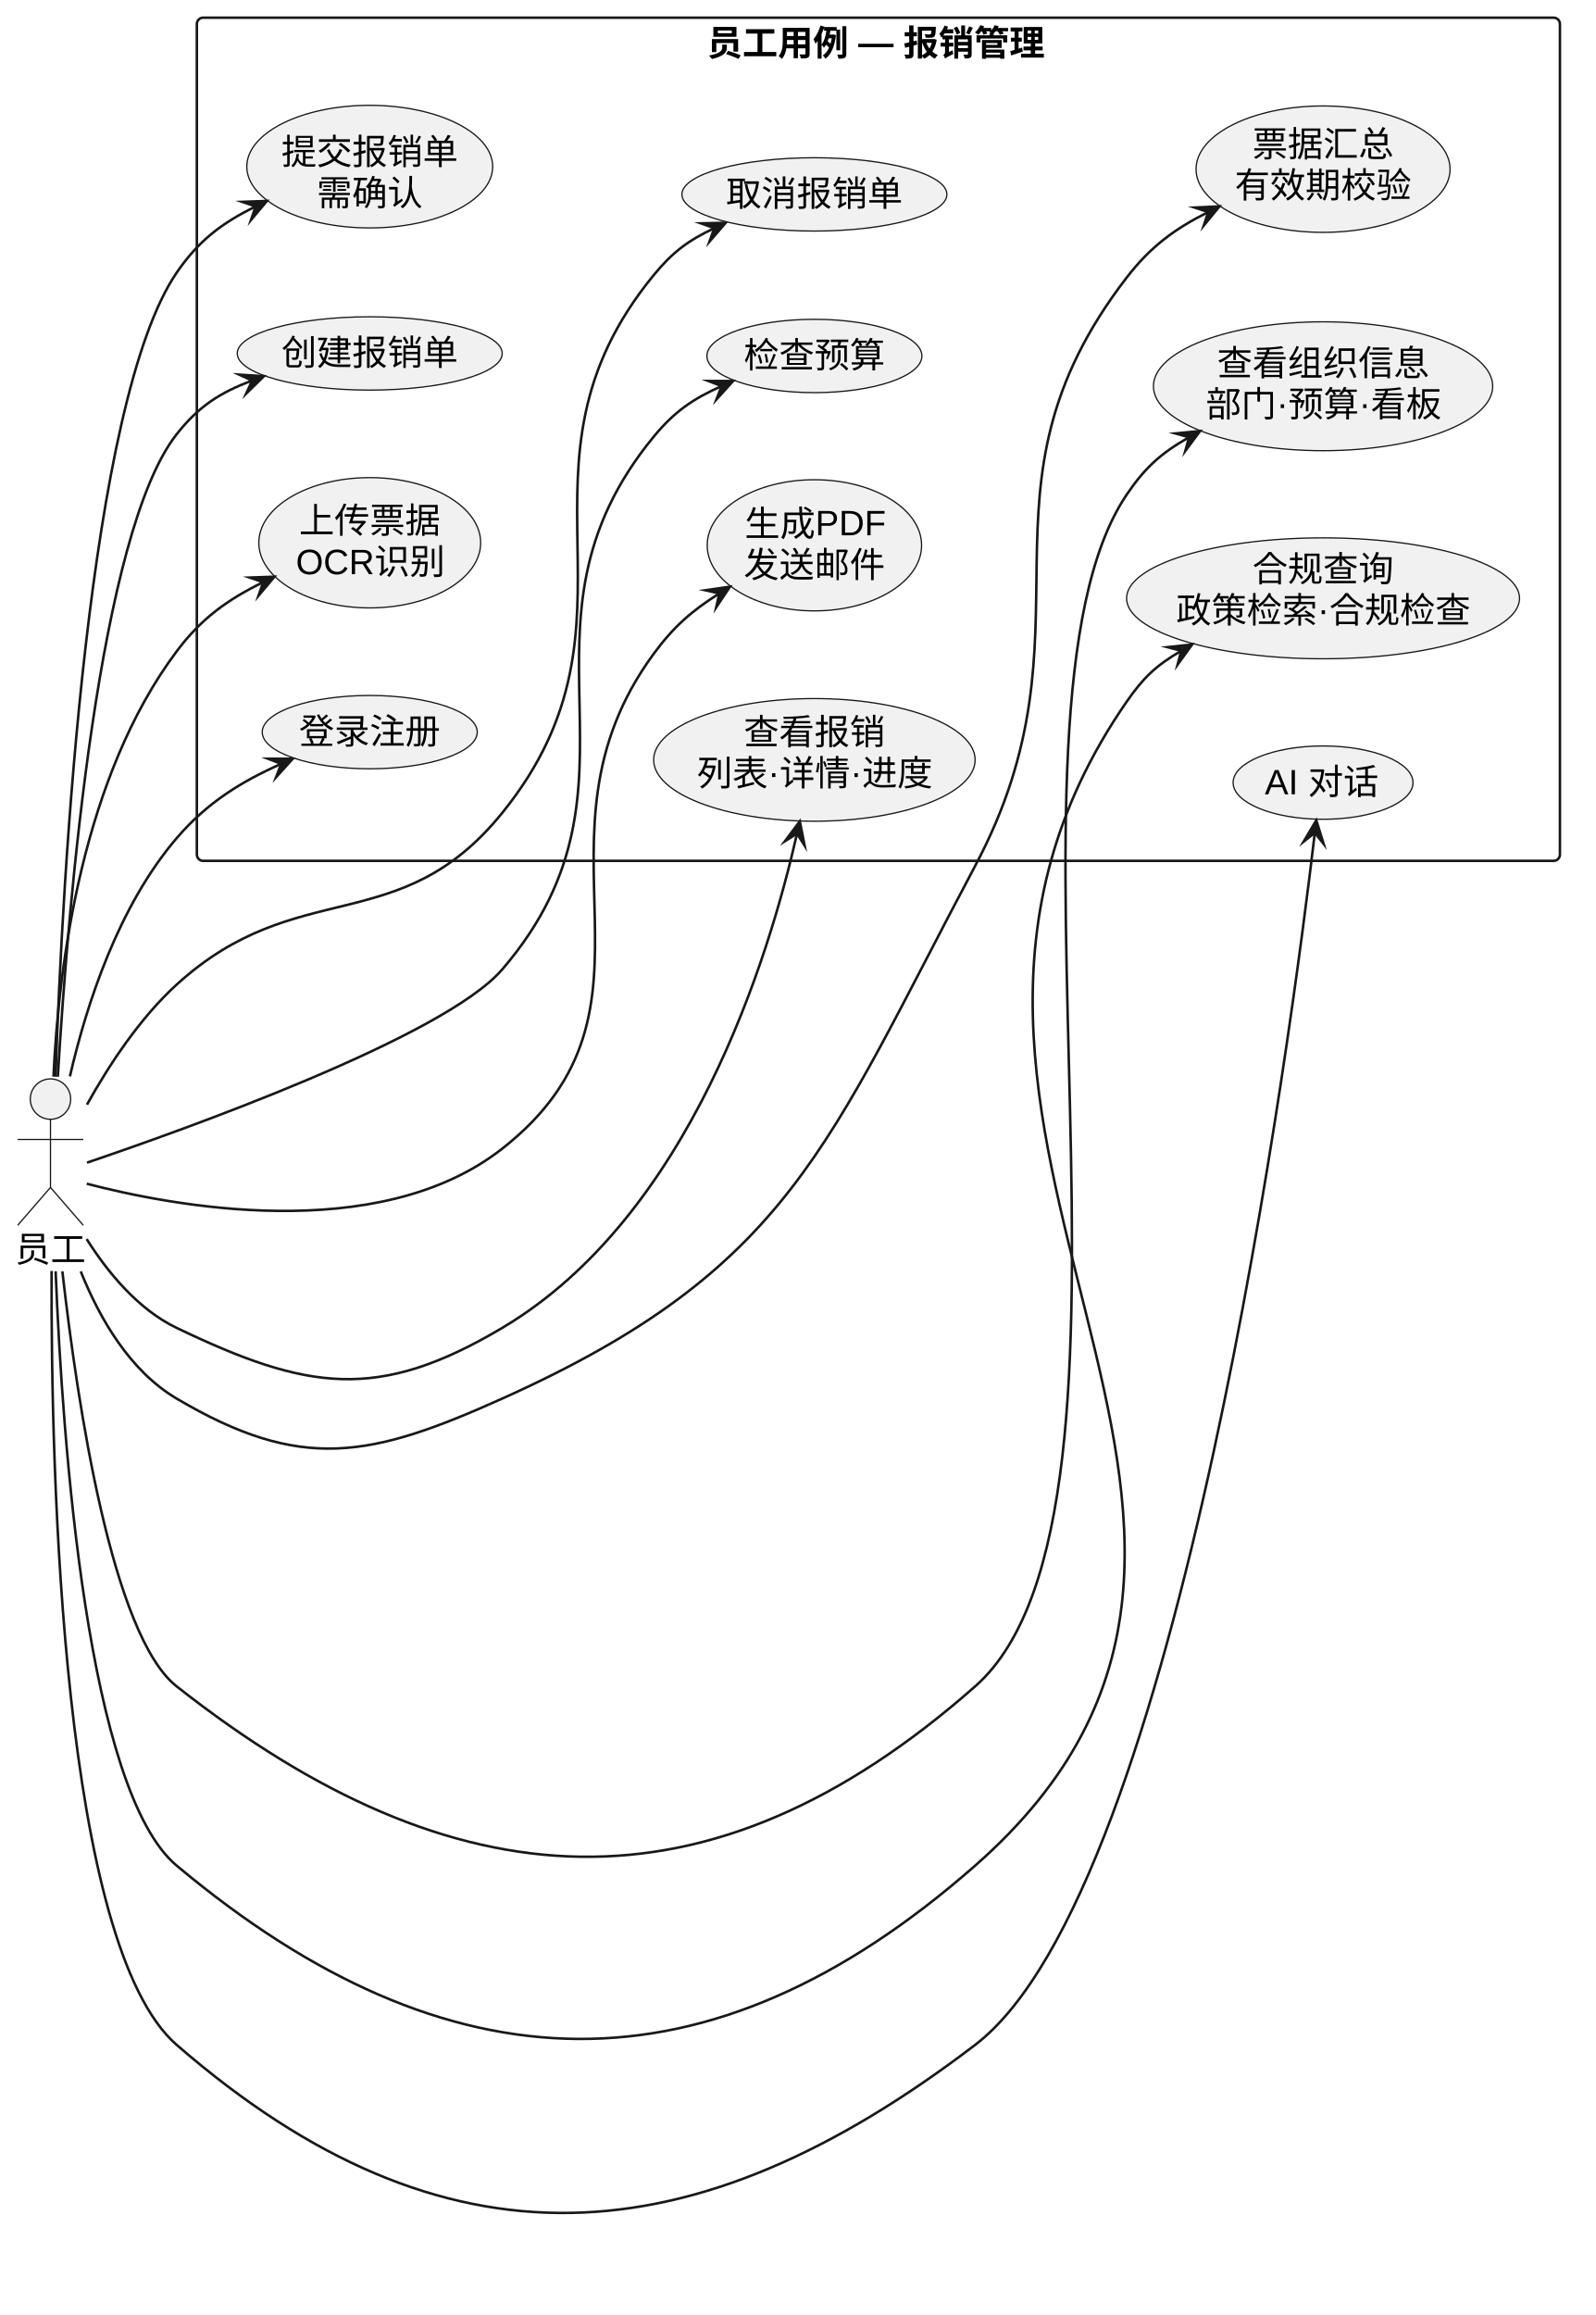
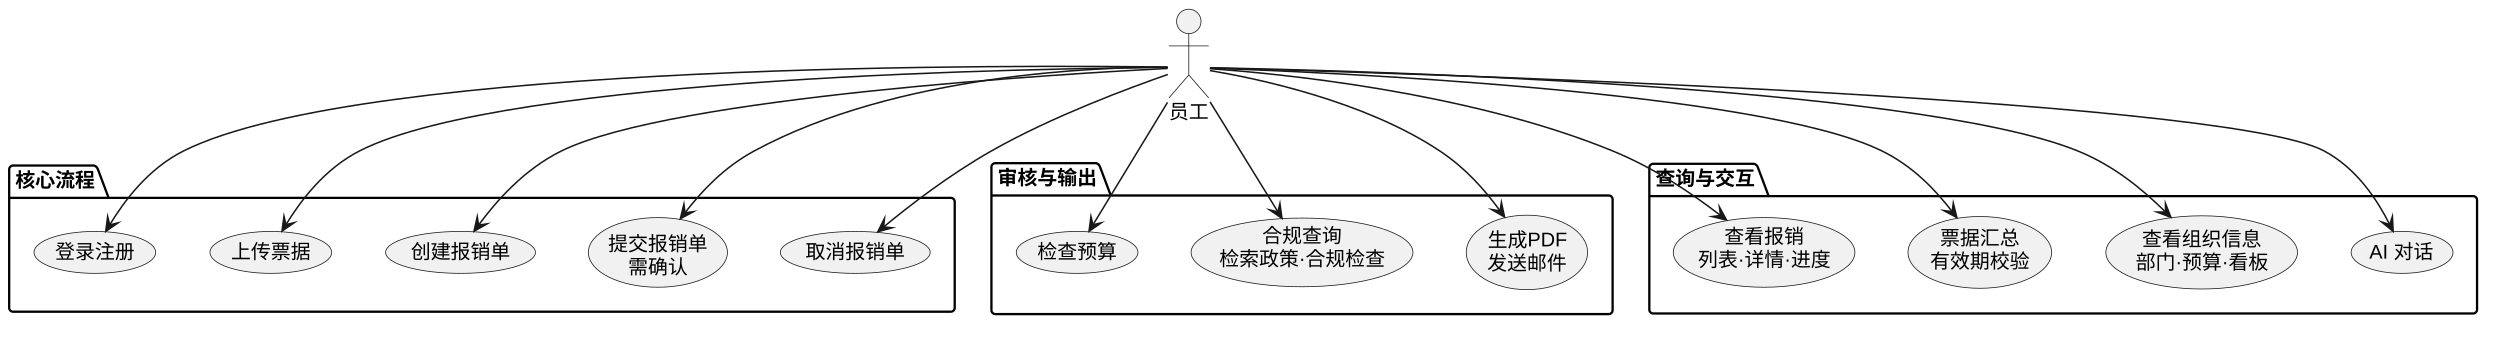
- <svg xmlns="http://www.w3.org/2000/svg" contentStyleType="text/css" data-diagram-type="DESCRIPTION" height="917px" preserveAspectRatio="none" style="width:632px;height:917px;background:#FFFFFF;" version="1.1" viewBox="0 0 632 917" width="632px" zoomAndPan="magnify">
+ <svg xmlns="http://www.w3.org/2000/svg" contentStyleType="text/css" data-diagram-type="DESCRIPTION" height="220px" preserveAspectRatio="none" style="width:1634px;height:220px;background:#FFFFFF;" version="1.1" viewBox="0 0 1634 220" width="1634px" zoomAndPan="magnify">
  <defs />
  <g>
-     <g class="cluster" data-qualified-name=".... . ...." data-source-line="8" id="ent0002">
-       <rect fill="none" height="334" rx="2.5" ry="2.5" style="stroke:#181818;stroke-width:1;" width="540.07" x="78" y="7" />
-       <text fill="#000000" font-family="Arial" font-size="14" font-weight="700" lengthAdjust="spacing" textLength="135.748" x="280.161" y="21.995">员工用例 — 报销管理</text>
+     <g class="cluster" data-qualified-name="...." data-source-line="7" id="ent0002">
+       <path d="M8.5,108.2 L61.5,108.2 A3.75,3.75 0 0 1 64,110.7 L71,129.333 L621.5,129.333 A2.5,2.5 0 0 1 624,131.833 L624,201.23 A2.5,2.5 0 0 1 621.5,203.73 L8.5,203.73 A2.5,2.5 0 0 1 6,201.23 L6,110.7 A2.5,2.5 0 0 1 8.5,108.2" fill="none" style="stroke:#000000;stroke-width:1.5;" />
+       <line style="stroke:#000000;stroke-width:1.5;" x1="6" x2="71" y1="129.333" y2="129.333" />
+       <text fill="#000000" font-family="Arial" font-size="13" font-weight="700" lengthAdjust="spacing" textLength="52" x="10" y="122.267">核心流程</text>
    </g>
-     <g class="entity" data-qualified-name=".... . .....UC1" data-source-line="9" id="ent0003">
-       <ellipse cx="146.498" cy="290.004" fill="#F1F1F1" rx="42.598" ry="14.524" style="stroke:#181818;stroke-width:0.5;" />
-       <text fill="#000000" font-family="Arial" font-size="14" lengthAdjust="spacing" textLength="56" x="118.498" y="294.652">登录注册</text>
+     <g class="cluster" data-qualified-name="....." data-source-line="15" id="ent0008">
+       <path d="M650.5,106.64 L716.5,106.64 A3.75,3.75 0 0 1 719,109.14 L726,127.773 L1051.5,127.773 A2.5,2.5 0 0 1 1054,130.273 L1054,202.8 A2.5,2.5 0 0 1 1051.5,205.3 L650.5,205.3 A2.5,2.5 0 0 1 648,202.8 L648,109.14 A2.5,2.5 0 0 1 650.5,106.64" fill="none" style="stroke:#000000;stroke-width:1.5;" />
+       <line style="stroke:#000000;stroke-width:1.5;" x1="648" x2="726" y1="127.773" y2="127.773" />
+       <text fill="#000000" font-family="Arial" font-size="13" font-weight="700" lengthAdjust="spacing" textLength="65" x="652" y="120.707">审核与输出</text>
    </g>
-     <g class="entity" data-qualified-name=".... . .....UC2" data-source-line="10" id="ent0004">
-       <ellipse cx="146.498" cy="214.995" fill="#F1F1F1" rx="43.947" ry="25.805" style="stroke:#181818;stroke-width:0.5;" />
-       <text fill="#000000" font-family="Arial" font-size="14" lengthAdjust="spacing" textLength="56" x="118.498" y="211.152">上传票据</text>
-       <text fill="#000000" font-family="Arial" font-size="14" lengthAdjust="spacing" textLength="58.522" x="117.236" y="227.449">OCR识别</text>
+     <g class="cluster" data-qualified-name="....." data-source-line="21" id="ent0012">
+       <path d="M1080.5,107.05 L1146.5,107.05 A3.75,3.75 0 0 1 1149,109.55 L1156,128.183 L1616.5,128.183 A2.5,2.5 0 0 1 1619,130.683 L1619,202.39 A2.5,2.5 0 0 1 1616.5,204.89 L1080.5,204.89 A2.5,2.5 0 0 1 1078,202.39 L1078,109.55 A2.5,2.5 0 0 1 1080.5,107.05" fill="none" style="stroke:#000000;stroke-width:1.5;" />
+       <line style="stroke:#000000;stroke-width:1.5;" x1="1078" x2="1156" y1="128.183" y2="128.183" />
+       <text fill="#000000" font-family="Arial" font-size="13" font-weight="700" lengthAdjust="spacing" textLength="65" x="1082" y="121.117">查询与交互</text>
    </g>
-     <g class="entity" data-qualified-name=".... . .....UC3" data-source-line="11" id="ent0005">
-       <ellipse cx="146.497" cy="140.004" fill="#F1F1F1" rx="52.497" ry="14.524" style="stroke:#181818;stroke-width:0.5;" />
-       <text fill="#000000" font-family="Arial" font-size="14" lengthAdjust="spacing" textLength="70" x="111.497" y="144.652">创建报销单</text>
+     <g class="entity" data-qualified-name=".....UC0" data-source-line="8" id="ent0003">
+       <ellipse cx="62" cy="164.97" fill="#F1F1F1" rx="39.77" ry="13.7" style="stroke:#181818;stroke-width:0.5;" />
+       <text fill="#000000" font-family="Arial" font-size="13" lengthAdjust="spacing" textLength="52" x="36" y="169.037">登录注册</text>
    </g>
-     <g class="entity" data-qualified-name=".... . .....UC4" data-source-line="12" id="ent0006">
-       <ellipse cx="146.499" cy="66.004" fill="#F1F1F1" rx="48.709" ry="24.284" style="stroke:#181818;stroke-width:0.5;" />
-       <text fill="#000000" font-family="Arial" font-size="14" lengthAdjust="spacing" textLength="70" x="111.499" y="65.111">提交报销单</text>
-       <text fill="#000000" font-family="Arial" font-size="14" lengthAdjust="spacing" textLength="42" x="125.499" y="81.408">需确认</text>
+     <g class="entity" data-qualified-name=".....UC1" data-source-line="9" id="ent0004">
+       <ellipse cx="177" cy="164.97" fill="#F1F1F1" rx="39.77" ry="13.7" style="stroke:#181818;stroke-width:0.5;" />
+       <text fill="#000000" font-family="Arial" font-size="13" lengthAdjust="spacing" textLength="52" x="151" y="169.037">上传票据</text>
    </g>
-     <g class="entity" data-qualified-name=".... . .....UC5" data-source-line="13" id="ent0007">
-       <ellipse cx="322.677" cy="77.004" fill="#F1F1F1" rx="52.497" ry="14.524" style="stroke:#181818;stroke-width:0.5;" />
-       <text fill="#000000" font-family="Arial" font-size="14" lengthAdjust="spacing" textLength="70" x="287.677" y="81.652">取消报销单</text>
+     <g class="entity" data-qualified-name=".....UC2" data-source-line="10" id="ent0005">
+       <ellipse cx="301.002" cy="164.97" fill="#F1F1F1" rx="48.962" ry="13.7" style="stroke:#181818;stroke-width:0.5;" />
+       <text fill="#000000" font-family="Arial" font-size="13" lengthAdjust="spacing" textLength="65" x="268.502" y="169.037">创建报销单</text>
    </g>
-     <g class="entity" data-qualified-name=".... . .....UC6" data-source-line="14" id="ent0008">
-       <ellipse cx="322.678" cy="141.004" fill="#F1F1F1" rx="42.598" ry="14.524" style="stroke:#181818;stroke-width:0.5;" />
-       <text fill="#000000" font-family="Arial" font-size="14" lengthAdjust="spacing" textLength="56" x="294.678" y="145.652">检查预算</text>
+     <g class="entity" data-qualified-name=".....UC3" data-source-line="11" id="ent0006">
+       <ellipse cx="430.005" cy="164.973" fill="#F1F1F1" rx="45.445" ry="22.763" style="stroke:#181818;stroke-width:0.5;" />
+       <text fill="#000000" font-family="Arial" font-size="13" lengthAdjust="spacing" textLength="65" x="397.505" y="163.894">提交报销单</text>
+       <text fill="#000000" font-family="Arial" font-size="13" lengthAdjust="spacing" textLength="39" x="410.505" y="179.027">需确认</text>
    </g>
-     <g class="entity" data-qualified-name=".... . .....UC7" data-source-line="15" id="ent0009">
-       <ellipse cx="322.681" cy="216.003" fill="#F1F1F1" rx="42.471" ry="25.973" style="stroke:#181818;stroke-width:0.5;" />
-       <text fill="#000000" font-family="Arial" font-size="14" lengthAdjust="spacing" textLength="55.275" x="295.043" y="212.399">生成PDF</text>
-       <text fill="#000000" font-family="Arial" font-size="14" lengthAdjust="spacing" textLength="56" x="294.681" y="228.696">发送邮件</text>
+     <g class="entity" data-qualified-name=".....UC4" data-source-line="12" id="ent0007">
+       <ellipse cx="559.002" cy="164.97" fill="#F1F1F1" rx="48.962" ry="13.7" style="stroke:#181818;stroke-width:0.5;" />
+       <text fill="#000000" font-family="Arial" font-size="13" lengthAdjust="spacing" textLength="65" x="526.502" y="169.037">取消报销单</text>
    </g>
-     <g class="entity" data-qualified-name=".... . .....UC8" data-source-line="16" id="ent0010">
-       <ellipse cx="322.678" cy="301.002" fill="#F1F1F1" rx="63.688" ry="24.292" style="stroke:#181818;stroke-width:0.5;" />
-       <text fill="#000000" font-family="Arial" font-size="14" lengthAdjust="spacing" textLength="56" x="294.678" y="294.909">查看报销</text>
-       <text fill="#000000" font-family="Arial" font-size="14" lengthAdjust="spacing" textLength="92.9" x="276.228" y="311.205">列表·详情·进度</text>
+     <g class="entity" data-qualified-name="......UC5" data-source-line="16" id="ent0009">
+       <ellipse cx="704" cy="164.97" fill="#F1F1F1" rx="39.77" ry="13.7" style="stroke:#181818;stroke-width:0.5;" />
+       <text fill="#000000" font-family="Arial" font-size="13" lengthAdjust="spacing" textLength="52" x="678" y="169.037">检查预算</text>
    </g>
-     <g class="entity" data-qualified-name=".... . .....UC9" data-source-line="17" id="ent0011">
-       <ellipse cx="524.222" cy="67.005" fill="#F1F1F1" rx="50.322" ry="25.035" style="stroke:#181818;stroke-width:0.5;" />
-       <text fill="#000000" font-family="Arial" font-size="14" lengthAdjust="spacing" textLength="56" x="496.223" y="62.038">票据汇总</text>
-       <text fill="#000000" font-family="Arial" font-size="14" lengthAdjust="spacing" textLength="70" x="489.223" y="78.335">有效期校验</text>
+     <g class="entity" data-qualified-name="......UC6" data-source-line="17" id="ent0010">
+       <ellipse cx="851.003" cy="164.974" fill="#F1F1F1" rx="72.503" ry="22.453" style="stroke:#181818;stroke-width:0.5;" />
+       <text fill="#000000" font-family="Arial" font-size="13" lengthAdjust="spacing" textLength="52" x="825.003" y="158.565">合规查询</text>
+       <text fill="#000000" font-family="Arial" font-size="13" lengthAdjust="spacing" textLength="108.132" x="796.937" y="173.698">检索政策·合规检查</text>
    </g>
-     <g class="entity" data-qualified-name=".... . .....UC10" data-source-line="18" id="ent0012">
-       <ellipse cx="524.22" cy="152.998" fill="#F1F1F1" rx="67.21" ry="25.528" style="stroke:#181818;stroke-width:0.5;" />
-       <text fill="#000000" font-family="Arial" font-size="14" lengthAdjust="spacing" textLength="84" x="482.22" y="148.755">查看组织信息</text>
-       <text fill="#000000" font-family="Arial" font-size="14" lengthAdjust="spacing" textLength="92.9" x="477.77" y="165.051">部门·预算·看板</text>
+     <g class="entity" data-qualified-name="......UC7" data-source-line="18" id="ent0011">
+       <ellipse cx="998.002" cy="164.972" fill="#F1F1F1" rx="39.652" ry="24.332" style="stroke:#181818;stroke-width:0.5;" />
+       <text fill="#000000" font-family="Arial" font-size="13" lengthAdjust="spacing" textLength="51.327" x="972.338" y="161.375">生成PDF</text>
+       <text fill="#000000" font-family="Arial" font-size="13" lengthAdjust="spacing" textLength="52" x="972.002" y="176.508">发送邮件</text>
    </g>
-     <g class="entity" data-qualified-name=".... . .....UC11" data-source-line="19" id="ent0013">
-       <ellipse cx="524.219" cy="237" fill="#F1F1F1" rx="77.849" ry="23.95" style="stroke:#181818;stroke-width:0.5;" />
-       <text fill="#000000" font-family="Arial" font-size="14" lengthAdjust="spacing" textLength="56" x="496.219" y="230.368">合规查询</text>
-       <text fill="#000000" font-family="Arial" font-size="14" lengthAdjust="spacing" textLength="116.45" x="465.994" y="246.665">政策检索·合规检查</text>
+     <g class="entity" data-qualified-name="......UC8" data-source-line="22" id="ent0013">
+       <ellipse cx="1153.004" cy="164.971" fill="#F1F1F1" rx="59.354" ry="22.771" style="stroke:#181818;stroke-width:0.5;" />
+       <text fill="#000000" font-family="Arial" font-size="13" lengthAdjust="spacing" textLength="52" x="1127.004" y="159.063">查看报销</text>
+       <text fill="#000000" font-family="Arial" font-size="13" lengthAdjust="spacing" textLength="86.265" x="1109.871" y="174.196">列表·详情·进度</text>
    </g>
-     <g class="entity" data-qualified-name=".... . .....UC12" data-source-line="20" id="ent0014">
-       <ellipse cx="524.217" cy="310.004" fill="#F1F1F1" rx="35.637" ry="14.524" style="stroke:#181818;stroke-width:0.5;" />
-       <text fill="#000000" font-family="Arial" font-size="14" lengthAdjust="spacing" textLength="46.156" x="501.139" y="314.652">AI 对话</text>
+     <g class="entity" data-qualified-name="......UC9" data-source-line="23" id="ent0014">
+       <ellipse cx="1294.002" cy="164.971" fill="#F1F1F1" rx="46.942" ry="23.461" style="stroke:#181818;stroke-width:0.5;" />
+       <text fill="#000000" font-family="Arial" font-size="13" lengthAdjust="spacing" textLength="52" x="1268.002" y="160.109">票据汇总</text>
+       <text fill="#000000" font-family="Arial" font-size="13" lengthAdjust="spacing" textLength="65" x="1261.502" y="175.242">有效期校验</text>
    </g>
-     <g class="entity" data-qualified-name="Emp" data-source-line="6" id="ent0001">
-       <ellipse cx="20" cy="435.36" fill="#F1F1F1" rx="8" ry="8" style="stroke:#181818;stroke-width:0.5;" />
-       <path d="M20,443.36 L20,470.36 M7,451.36 L33,451.36 M20,470.36 L7,485.36 M20,470.36 L33,485.36" fill="none" style="stroke:#181818;stroke-width:0.5;" />
-       <text fill="#000000" font-family="Arial" font-size="14" lengthAdjust="spacing" textLength="28" x="6" y="499.855">员工</text>
+     <g class="entity" data-qualified-name="......UC10" data-source-line="24" id="ent0015">
+       <ellipse cx="1439.004" cy="164.969" fill="#F1F1F1" rx="62.624" ry="23.919" style="stroke:#181818;stroke-width:0.5;" />
+       <text fill="#000000" font-family="Arial" font-size="13" lengthAdjust="spacing" textLength="78" x="1400.004" y="160.779">查看组织信息</text>
+       <text fill="#000000" font-family="Arial" font-size="13" lengthAdjust="spacing" textLength="86.265" x="1395.871" y="175.911">部门·预算·看板</text>
    </g>
-     <g class="link" data-entity-1="ent0001" data-entity-2="ent0003" data-link-type="dependency" data-source-line="23" id="lnk15">
-       <path d="M27.7,426.36 C34.33,397.64 46.95,358.92 70,332 C82.19,317.76 95.908,309.444 111.428,302.574" fill="none" id="Emp-to-UC1" style="stroke:#181818;stroke-width:1;" />
-       <polygon fill="#181818" points="116,300.55,106.151,300.535,111.428,302.574,109.389,307.851,116,300.55" style="stroke:#181818;stroke-width:1;stroke-linejoin:miter;stroke-miterlimit:10;" />
+     <g class="entity" data-qualified-name="......UC11" data-source-line="25" id="ent0016">
+       <ellipse cx="1569.996" cy="164.97" fill="#F1F1F1" rx="33.306" ry="13.7" style="stroke:#181818;stroke-width:0.5;" />
+       <text fill="#000000" font-family="Arial" font-size="13" lengthAdjust="spacing" textLength="42.859" x="1548.566" y="169.037">AI 对话</text>
    </g>
-     <g class="link" data-entity-1="ent0001" data-entity-2="ent0004" data-link-type="dependency" data-source-line="24" id="lnk16">
-       <path d="M21.19,426.44 C23.27,381.73 32.7,307.81 70,258 C79.76,244.96 90.236,237.461 104.266,230.621" fill="none" id="Emp-to-UC2" style="stroke:#181818;stroke-width:1;" />
-       <polygon fill="#181818" points="108.76,228.43,98.917,228.779,104.266,230.621,102.423,235.97,108.76,228.43" style="stroke:#181818;stroke-width:1;stroke-linejoin:miter;stroke-miterlimit:10;" />
+     <g class="entity" data-qualified-name="Emp" data-source-line="5" id="ent0001">
+       <ellipse cx="777" cy="14" fill="#F1F1F1" rx="8" ry="8" style="stroke:#181818;stroke-width:0.5;" />
+       <path d="M777,22 L777,49 M764,30 L790,30 M777,49 L764,64 M777,49 L790,64" fill="none" style="stroke:#181818;stroke-width:0.5;" />
+       <text fill="#000000" font-family="Arial" font-size="13" lengthAdjust="spacing" textLength="26" x="764" y="77.567">员工</text>
    </g>
-     <g class="link" data-entity-1="ent0001" data-entity-2="ent0005" data-link-type="dependency" data-source-line="25" id="lnk17">
-       <path d="M22.91,426.51 C27.11,356.25 39.34,210.88 70,172 C78.64,161.05 87.043,155.532 99.903,150.752" fill="none" id="Emp-to-UC3" style="stroke:#181818;stroke-width:1;" />
-       <polygon fill="#181818" points="104.59,149.01,94.76,148.396,99.903,150.752,97.547,155.895,104.59,149.01" style="stroke:#181818;stroke-width:1;stroke-linejoin:miter;stroke-miterlimit:10;" />
+     <g class="link" data-entity-1="ent0001" data-entity-2="ent0003" data-link-type="dependency" data-source-line="28" id="lnk17">
+       <path d="M763.08,43.84 C678.99,42.66 238.36,39.43 120,98.64 C96.67,110.31 81.11,131.519 71.7,146.979" fill="none" id="Emp-to-UC0" style="stroke:#181818;stroke-width:1;" />
+       <polygon fill="#181818" points="69.1,151.25,77.196,145.642,71.7,146.979,70.362,141.482,69.1,151.25" style="stroke:#181818;stroke-width:1;stroke-linejoin:miter;stroke-miterlimit:10;" />
    </g>
-     <g class="link" data-entity-1="ent0001" data-entity-2="ent0006" data-link-type="dependency" data-source-line="26" id="lnk18">
-       <path d="M22.01,426.51 C24.82,345.2 35,159.19 70,108 C78.64,95.38 87.876,88.332 101.286,81.792" fill="none" id="Emp-to-UC4" style="stroke:#181818;stroke-width:1;" />
-       <polygon fill="#181818" points="105.78,79.6,95.937,79.95,101.286,81.792,99.444,87.14,105.78,79.6" style="stroke:#181818;stroke-width:1;stroke-linejoin:miter;stroke-miterlimit:10;" />
+     <g class="link" data-entity-1="ent0001" data-entity-2="ent0004" data-link-type="dependency" data-source-line="29" id="lnk18">
+       <path d="M763.4,44.12 C689.04,44.58 331.42,49.35 235,98.64 C211.91,110.44 196.409,131.361 186.919,146.791" fill="none" id="Emp-to-UC1" style="stroke:#181818;stroke-width:1;" />
+       <polygon fill="#181818" points="184.3,151.05,192.422,145.479,186.919,146.791,185.608,141.288,184.3,151.05" style="stroke:#181818;stroke-width:1;stroke-linejoin:miter;stroke-miterlimit:10;" />
    </g>
-     <g class="link" data-entity-1="ent0001" data-entity-2="ent0007" data-link-type="dependency" data-source-line="27" id="lnk19">
-       <path d="M34.46,437.56 C43.03,422.16 55.28,403.41 70,390 C117.92,346.37 158.24,372.39 198.99,322 C260.85,245.54 196.64,185.06 258.99,109 C266.43,99.93 272.586,95.29 283.016,90.38" fill="none" id="Emp-to-UC5" style="stroke:#181818;stroke-width:1;" />
-       <polygon fill="#181818" points="287.54,88.25,277.693,88.464,283.016,90.38,281.101,95.702,287.54,88.25" style="stroke:#181818;stroke-width:1;stroke-linejoin:miter;stroke-miterlimit:10;" />
+     <g class="link" data-entity-1="ent0001" data-entity-2="ent0005" data-link-type="dependency" data-source-line="30" id="lnk19">
+       <path d="M763.19,44.73 C700.12,47.93 439.36,63.12 367,98.64 C342.25,110.78 324.091,131.828 312.781,147.138" fill="none" id="Emp-to-UC2" style="stroke:#181818;stroke-width:1;" />
+       <polygon fill="#181818" points="309.81,151.16,318.375,146.298,312.781,147.138,311.94,141.544,309.81,151.16" style="stroke:#181818;stroke-width:1;stroke-linejoin:miter;stroke-miterlimit:10;" />
    </g>
-     <g class="link" data-entity-1="ent0001" data-entity-2="ent0008" data-link-type="dependency" data-source-line="28" id="lnk20">
-       <path d="M34.46,460.54 C71.86,447.87 175.86,410.9 198.99,384 C262.57,310.09 197.09,248.33 258.99,173 C267.14,163.09 274.577,157.952 285.907,152.942" fill="none" id="Emp-to-UC6" style="stroke:#181818;stroke-width:1;" />
-       <polygon fill="#181818" points="290.48,150.92,280.631,150.901,285.907,152.942,283.866,158.218,290.48,150.92" style="stroke:#181818;stroke-width:1;stroke-linejoin:miter;stroke-miterlimit:10;" />
+     <g class="link" data-entity-1="ent0001" data-entity-2="ent0006" data-link-type="dependency" data-source-line="31" id="lnk20">
+       <path d="M763.01,43.86 C719.93,43.78 586.58,47.91 493,98.64 C473.33,109.3 459.166,124.28 447.716,139.03" fill="none" id="Emp-to-UC3" style="stroke:#181818;stroke-width:1;" />
+       <polygon fill="#181818" points="444.65,142.98,453.329,138.323,447.716,139.03,447.009,133.418,444.65,142.98" style="stroke:#181818;stroke-width:1;stroke-linejoin:miter;stroke-miterlimit:10;" />
    </g>
-     <g class="link" data-entity-1="ent0001" data-entity-2="ent0009" data-link-type="dependency" data-source-line="29" id="lnk21">
-       <path d="M34.37,468.88 C66.6,477.34 149.55,493.77 198.99,455 C270.69,398.79 205.08,332.44 258.99,259 C266.88,248.26 274.073,241.97 285.013,235.06" fill="none" id="Emp-to-UC7" style="stroke:#181818;stroke-width:1;" />
-       <polygon fill="#181818" points="289.24,232.39,279.495,233.814,285.013,235.06,283.767,240.578,289.24,232.39" style="stroke:#181818;stroke-width:1;stroke-linejoin:miter;stroke-miterlimit:10;" />
+     <g class="link" data-entity-1="ent0001" data-entity-2="ent0007" data-link-type="dependency" data-source-line="32" id="lnk21">
+       <path d="M763.33,48.66 C739.23,57.01 687.96,75.93 648,98.64 C620.17,114.45 594.628,134.25 577.558,148.32" fill="none" id="Emp-to-UC4" style="stroke:#181818;stroke-width:1;" />
+       <polygon fill="#181818" points="573.7,151.5,583.189,148.862,577.558,148.32,578.101,142.689,573.7,151.5" style="stroke:#181818;stroke-width:1;stroke-linejoin:miter;stroke-miterlimit:10;" />
    </g>
-     <g class="link" data-entity-1="ent0001" data-entity-2="ent0010" data-link-type="dependency" data-source-line="30" id="lnk22">
-       <path d="M34.33,490.81 C42.65,503.95 54.69,518.66 70,526 C121.7,550.79 149.7,555.27 198.99,526 C273.79,481.6 304.794,378.676 315.794,330.196" fill="none" id="Emp-to-UC8" style="stroke:#181818;stroke-width:1;" />
-       <polygon fill="#181818" points="316.9,325.32,311.008,333.212,315.794,330.196,318.809,334.982,316.9,325.32" style="stroke:#181818;stroke-width:1;stroke-linejoin:miter;stroke-miterlimit:10;" />
+     <g class="link" data-entity-1="ent0001" data-entity-2="ent0009" data-link-type="dependency" data-source-line="33" id="lnk22">
+       <path d="M763.1,66.9 C747.87,91.91 726.599,126.839 714.379,146.919" fill="none" id="Emp-to-UC5" style="stroke:#181818;stroke-width:1;" />
+       <polygon fill="#181818" points="711.78,151.19,719.876,145.581,714.379,146.919,713.042,141.422,711.78,151.19" style="stroke:#181818;stroke-width:1;stroke-linejoin:miter;stroke-miterlimit:10;" />
    </g>
-     <g class="link" data-entity-1="ent0001" data-entity-2="ent0011" data-link-type="dependency" data-source-line="31" id="lnk23">
-       <path d="M31.99,503.63 C39.48,522.33 51.47,543.06 70,554 C119.36,583.17 146.7,577.5 198.99,554 C313.39,502.6 327.45,453.72 386.37,343 C436.61,248.61 381.12,194.72 446.37,110 C455.79,97.77 465.272,90.744 478.712,83.994" fill="none" id="Emp-to-UC9" style="stroke:#181818;stroke-width:1;" />
-       <polygon fill="#181818" points="483.18,81.75,473.342,82.215,478.712,83.994,476.933,89.364,483.18,81.75" style="stroke:#181818;stroke-width:1;stroke-linejoin:miter;stroke-miterlimit:10;" />
+     <g class="link" data-entity-1="ent0001" data-entity-2="ent0010" data-link-type="dependency" data-source-line="34" id="lnk23">
+       <path d="M790.92,66.62 C804.4,88.46 822.063,117.085 835.263,138.465" fill="none" id="Emp-to-UC6" style="stroke:#181818;stroke-width:1;" />
+       <polygon fill="#181818" points="837.89,142.72,836.566,132.961,835.263,138.465,829.758,137.163,837.89,142.72" style="stroke:#181818;stroke-width:1;stroke-linejoin:miter;stroke-miterlimit:10;" />
    </g>
-     <g class="link" data-entity-1="ent0001" data-entity-2="ent0012" data-link-type="dependency" data-source-line="32" id="lnk24">
-       <path d="M24.71,503.6 C30.71,556.68 44.51,647.93 70,668 C180.48,754.99 280.86,760.95 386.37,668 C465.71,598.11 387.23,283.65 446.37,196 C453.55,185.36 459.948,179.532 471.138,173.202" fill="none" id="Emp-to-UC10" style="stroke:#181818;stroke-width:1;" />
-       <polygon fill="#181818" points="475.49,170.74,465.687,171.69,471.138,173.202,469.626,178.653,475.49,170.74" style="stroke:#181818;stroke-width:1;stroke-linejoin:miter;stroke-miterlimit:10;" />
+     <g class="link" data-entity-1="ent0001" data-entity-2="ent0011" data-link-type="dependency" data-source-line="35" id="lnk24">
+       <path d="M790.82,46.13 C820.48,51.08 891.54,65.71 941,98.64 C958.04,109.98 970.107,123.675 980.447,137.805" fill="none" id="Emp-to-UC7" style="stroke:#181818;stroke-width:1;" />
+       <polygon fill="#181818" points="983.4,141.84,981.313,132.215,980.447,137.805,974.857,136.939,983.4,141.84" style="stroke:#181818;stroke-width:1;stroke-linejoin:miter;stroke-miterlimit:10;" />
    </g>
-     <g class="link" data-entity-1="ent0001" data-entity-2="ent0013" data-link-type="dependency" data-source-line="33" id="lnk25">
-       <path d="M22.04,503.57 C24.78,571.8 34.66,709.42 70,739 C177.82,829.26 280.72,831.79 386.37,739 C541.61,602.66 328.84,447.94 446.37,278 C452.91,268.55 458.014,263.608 468.034,257.798" fill="none" id="Emp-to-UC11" style="stroke:#181818;stroke-width:1;" />
-       <polygon fill="#181818" points="472.36,255.29,462.568,256.344,468.034,257.798,466.581,263.265,472.36,255.29" style="stroke:#181818;stroke-width:1;stroke-linejoin:miter;stroke-miterlimit:10;" />
+     <g class="link" data-entity-1="ent0001" data-entity-2="ent0013" data-link-type="dependency" data-source-line="36" id="lnk25">
+       <path d="M790.8,44.9 C832.18,47.78 958.3,59.42 1054,98.64 C1081.44,109.88 1105.363,126.106 1124.523,140.806" fill="none" id="Emp-to-UC8" style="stroke:#181818;stroke-width:1;" />
+       <polygon fill="#181818" points="1128.49,143.85,1123.784,135.198,1124.523,140.806,1118.915,141.545,1128.49,143.85" style="stroke:#181818;stroke-width:1;stroke-linejoin:miter;stroke-miterlimit:10;" />
    </g>
-     <g class="link" data-entity-1="ent0001" data-entity-2="ent0014" data-link-type="dependency" data-source-line="34" id="lnk26">
-       <path d="M20.44,503.44 C20.17,584.9 24.66,770.65 70,810 C176.19,902.17 274.59,895.3 386.37,810 C467.76,747.9 511.987,406.276 520.957,329.876" fill="none" id="Emp-to-UC12" style="stroke:#181818;stroke-width:1;" />
-       <polygon fill="#181818" points="521.54,324.91,516.518,333.382,520.957,329.876,524.463,334.315,521.54,324.91" style="stroke:#181818;stroke-width:1;stroke-linejoin:miter;stroke-miterlimit:10;" />
+     <g class="link" data-entity-1="ent0001" data-entity-2="ent0014" data-link-type="dependency" data-source-line="37" id="lnk26">
+       <path d="M790.9,44.51 C858.13,46.84 1149.7,59.07 1230,98.64 C1250.08,108.53 1264.396,123.388 1275.956,138.298" fill="none" id="Emp-to-UC9" style="stroke:#181818;stroke-width:1;" />
+       <polygon fill="#181818" points="1279.02,142.25,1276.667,132.686,1275.956,138.298,1270.344,137.588,1279.02,142.25" style="stroke:#181818;stroke-width:1;stroke-linejoin:miter;stroke-miterlimit:10;" />
+     </g>
+     <g class="link" data-entity-1="ent0001" data-entity-2="ent0015" data-link-type="dependency" data-source-line="38" id="lnk27">
+       <path d="M790.93,44.29 C868.76,45.72 1250.31,54.85 1358,98.64 C1381.6,108.23 1400.215,123.564 1415.375,138.554" fill="none" id="Emp-to-UC10" style="stroke:#181818;stroke-width:1;" />
+       <polygon fill="#181818" points="1418.93,142.07,1415.343,132.898,1415.375,138.554,1409.718,138.586,1418.93,142.07" style="stroke:#181818;stroke-width:1;stroke-linejoin:miter;stroke-miterlimit:10;" />
+     </g>
+     <g class="link" data-entity-1="ent0001" data-entity-2="ent0016" data-link-type="dependency" data-source-line="39" id="lnk28">
+       <path d="M790.71,44.41 C886.39,46.89 1452.28,62.99 1519,98.64 C1540.83,110.3 1554.092,131.319 1561.922,146.789" fill="none" id="Emp-to-UC11" style="stroke:#181818;stroke-width:1;" />
+       <polygon fill="#181818" points="1564.18,151.25,1563.685,141.414,1561.922,146.789,1556.547,145.026,1564.18,151.25" style="stroke:#181818;stroke-width:1;stroke-linejoin:miter;stroke-miterlimit:10;" />
    </g>
  </g>
</svg>
